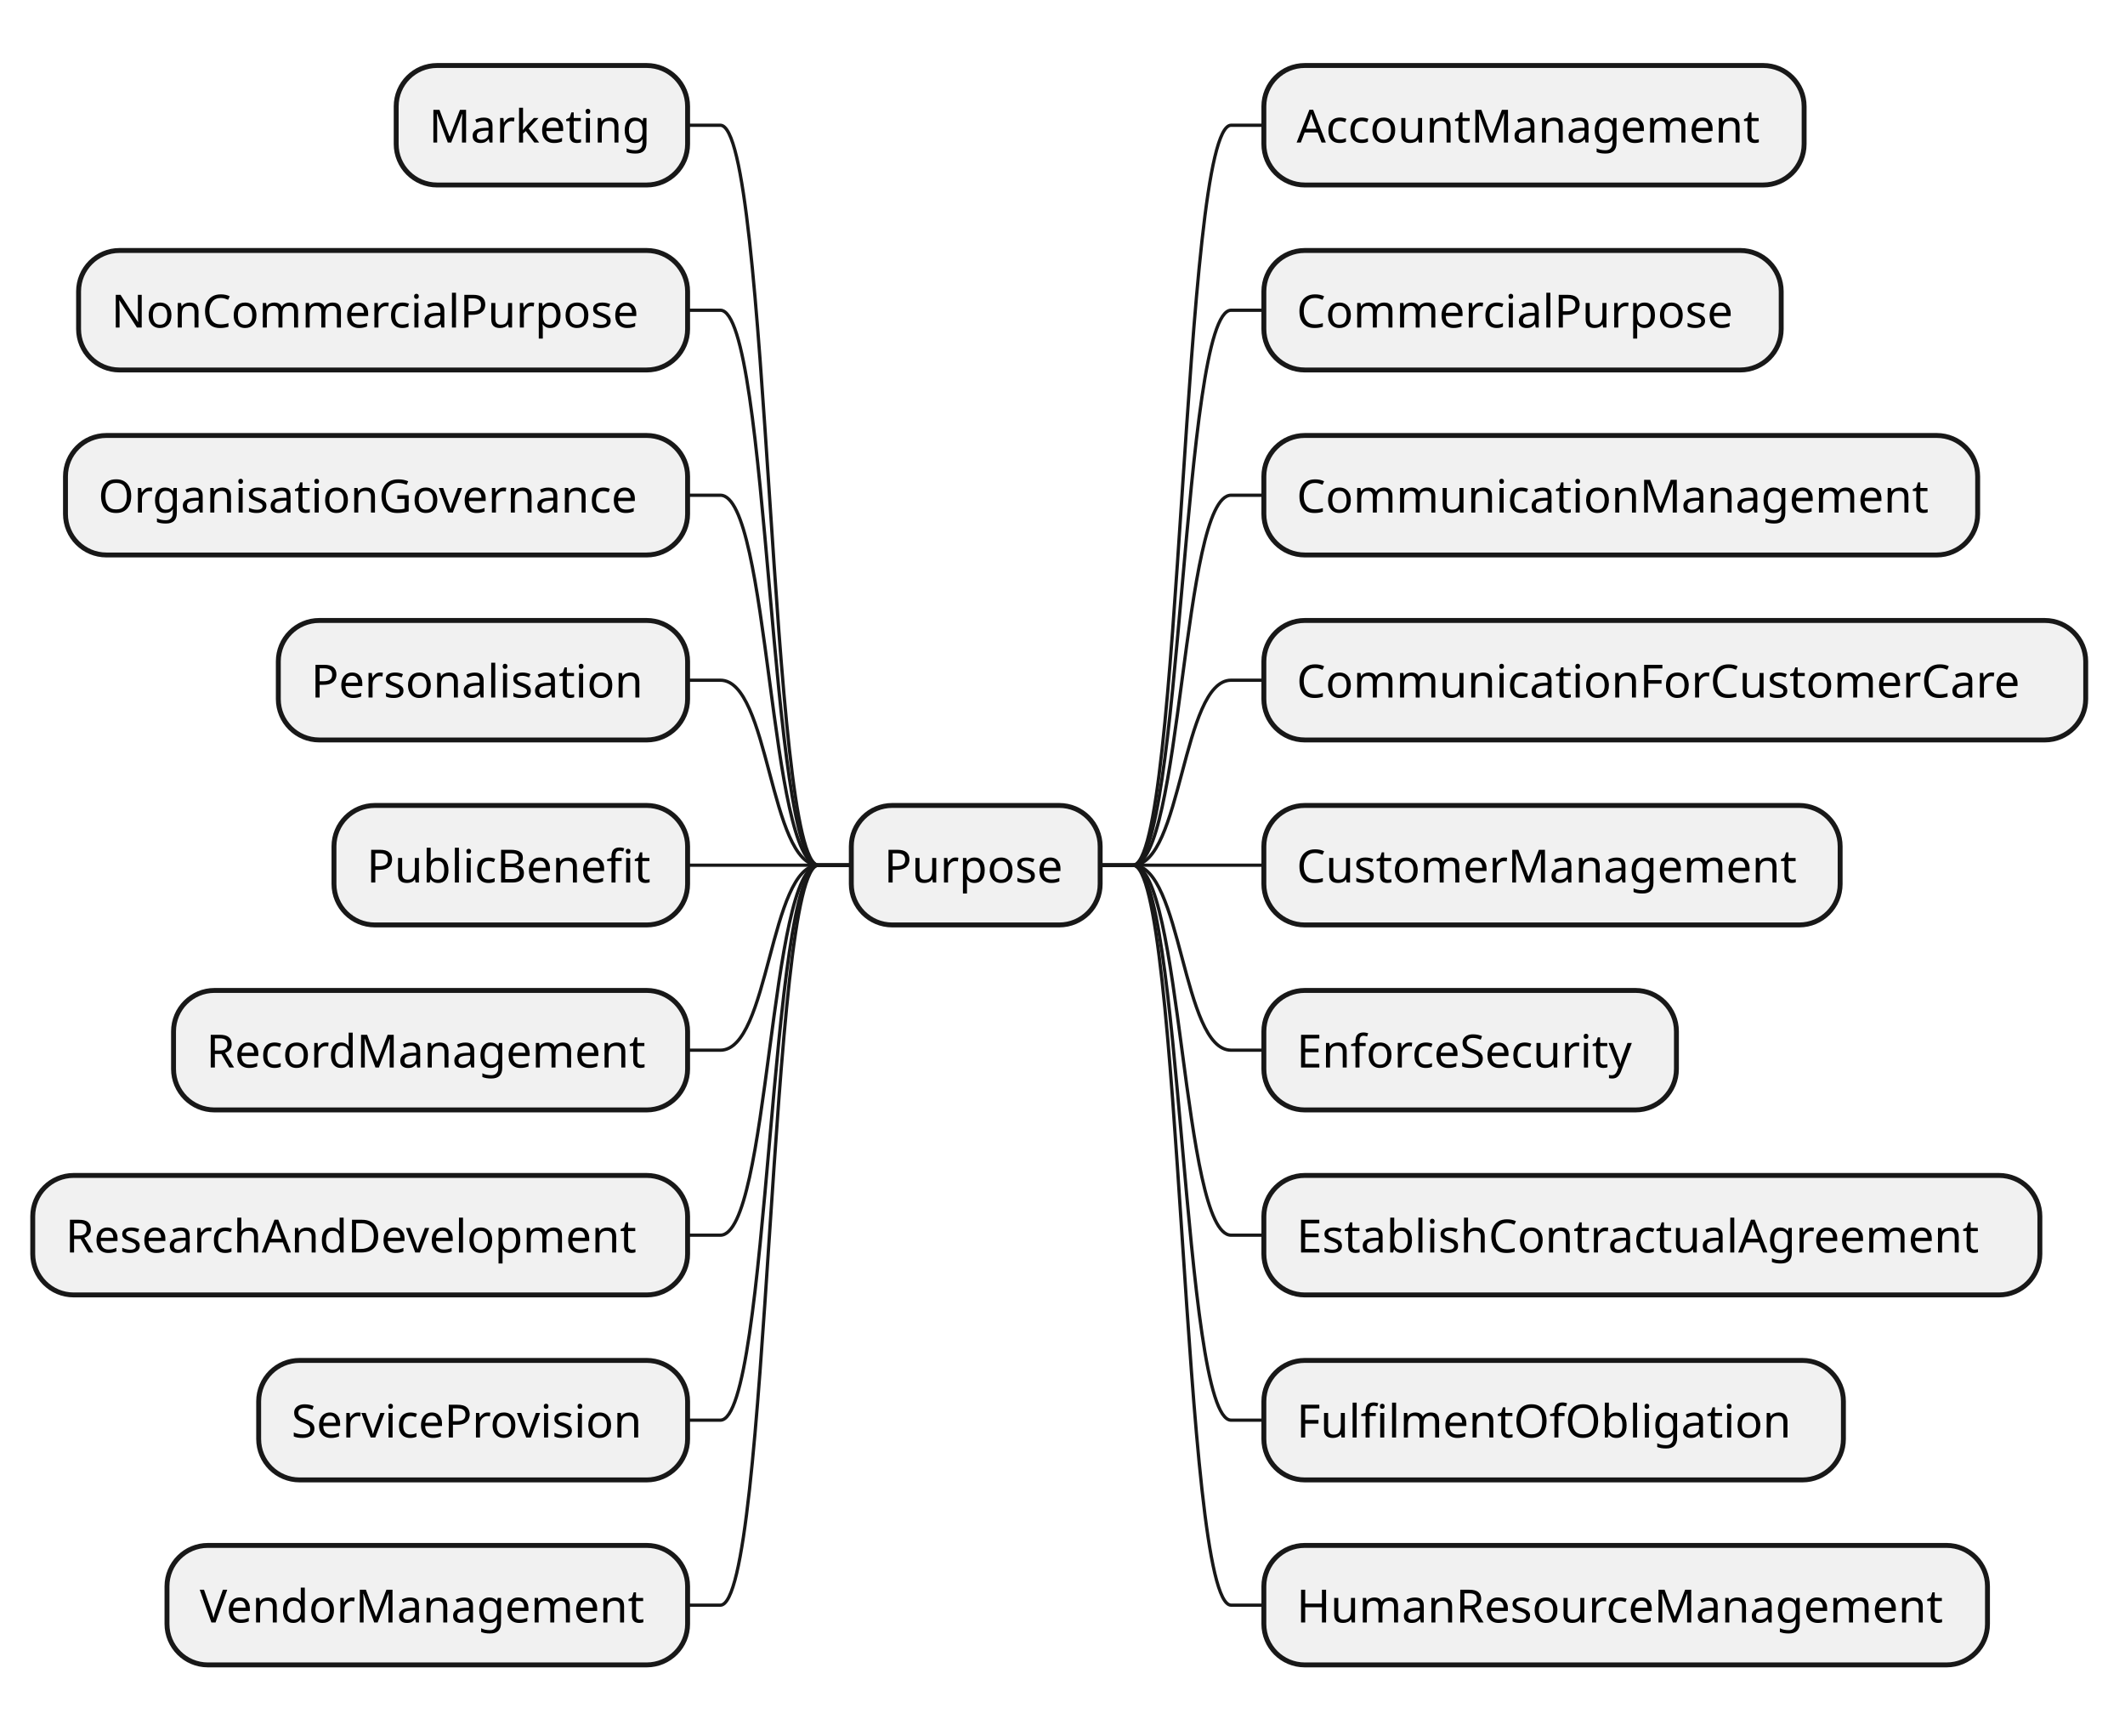
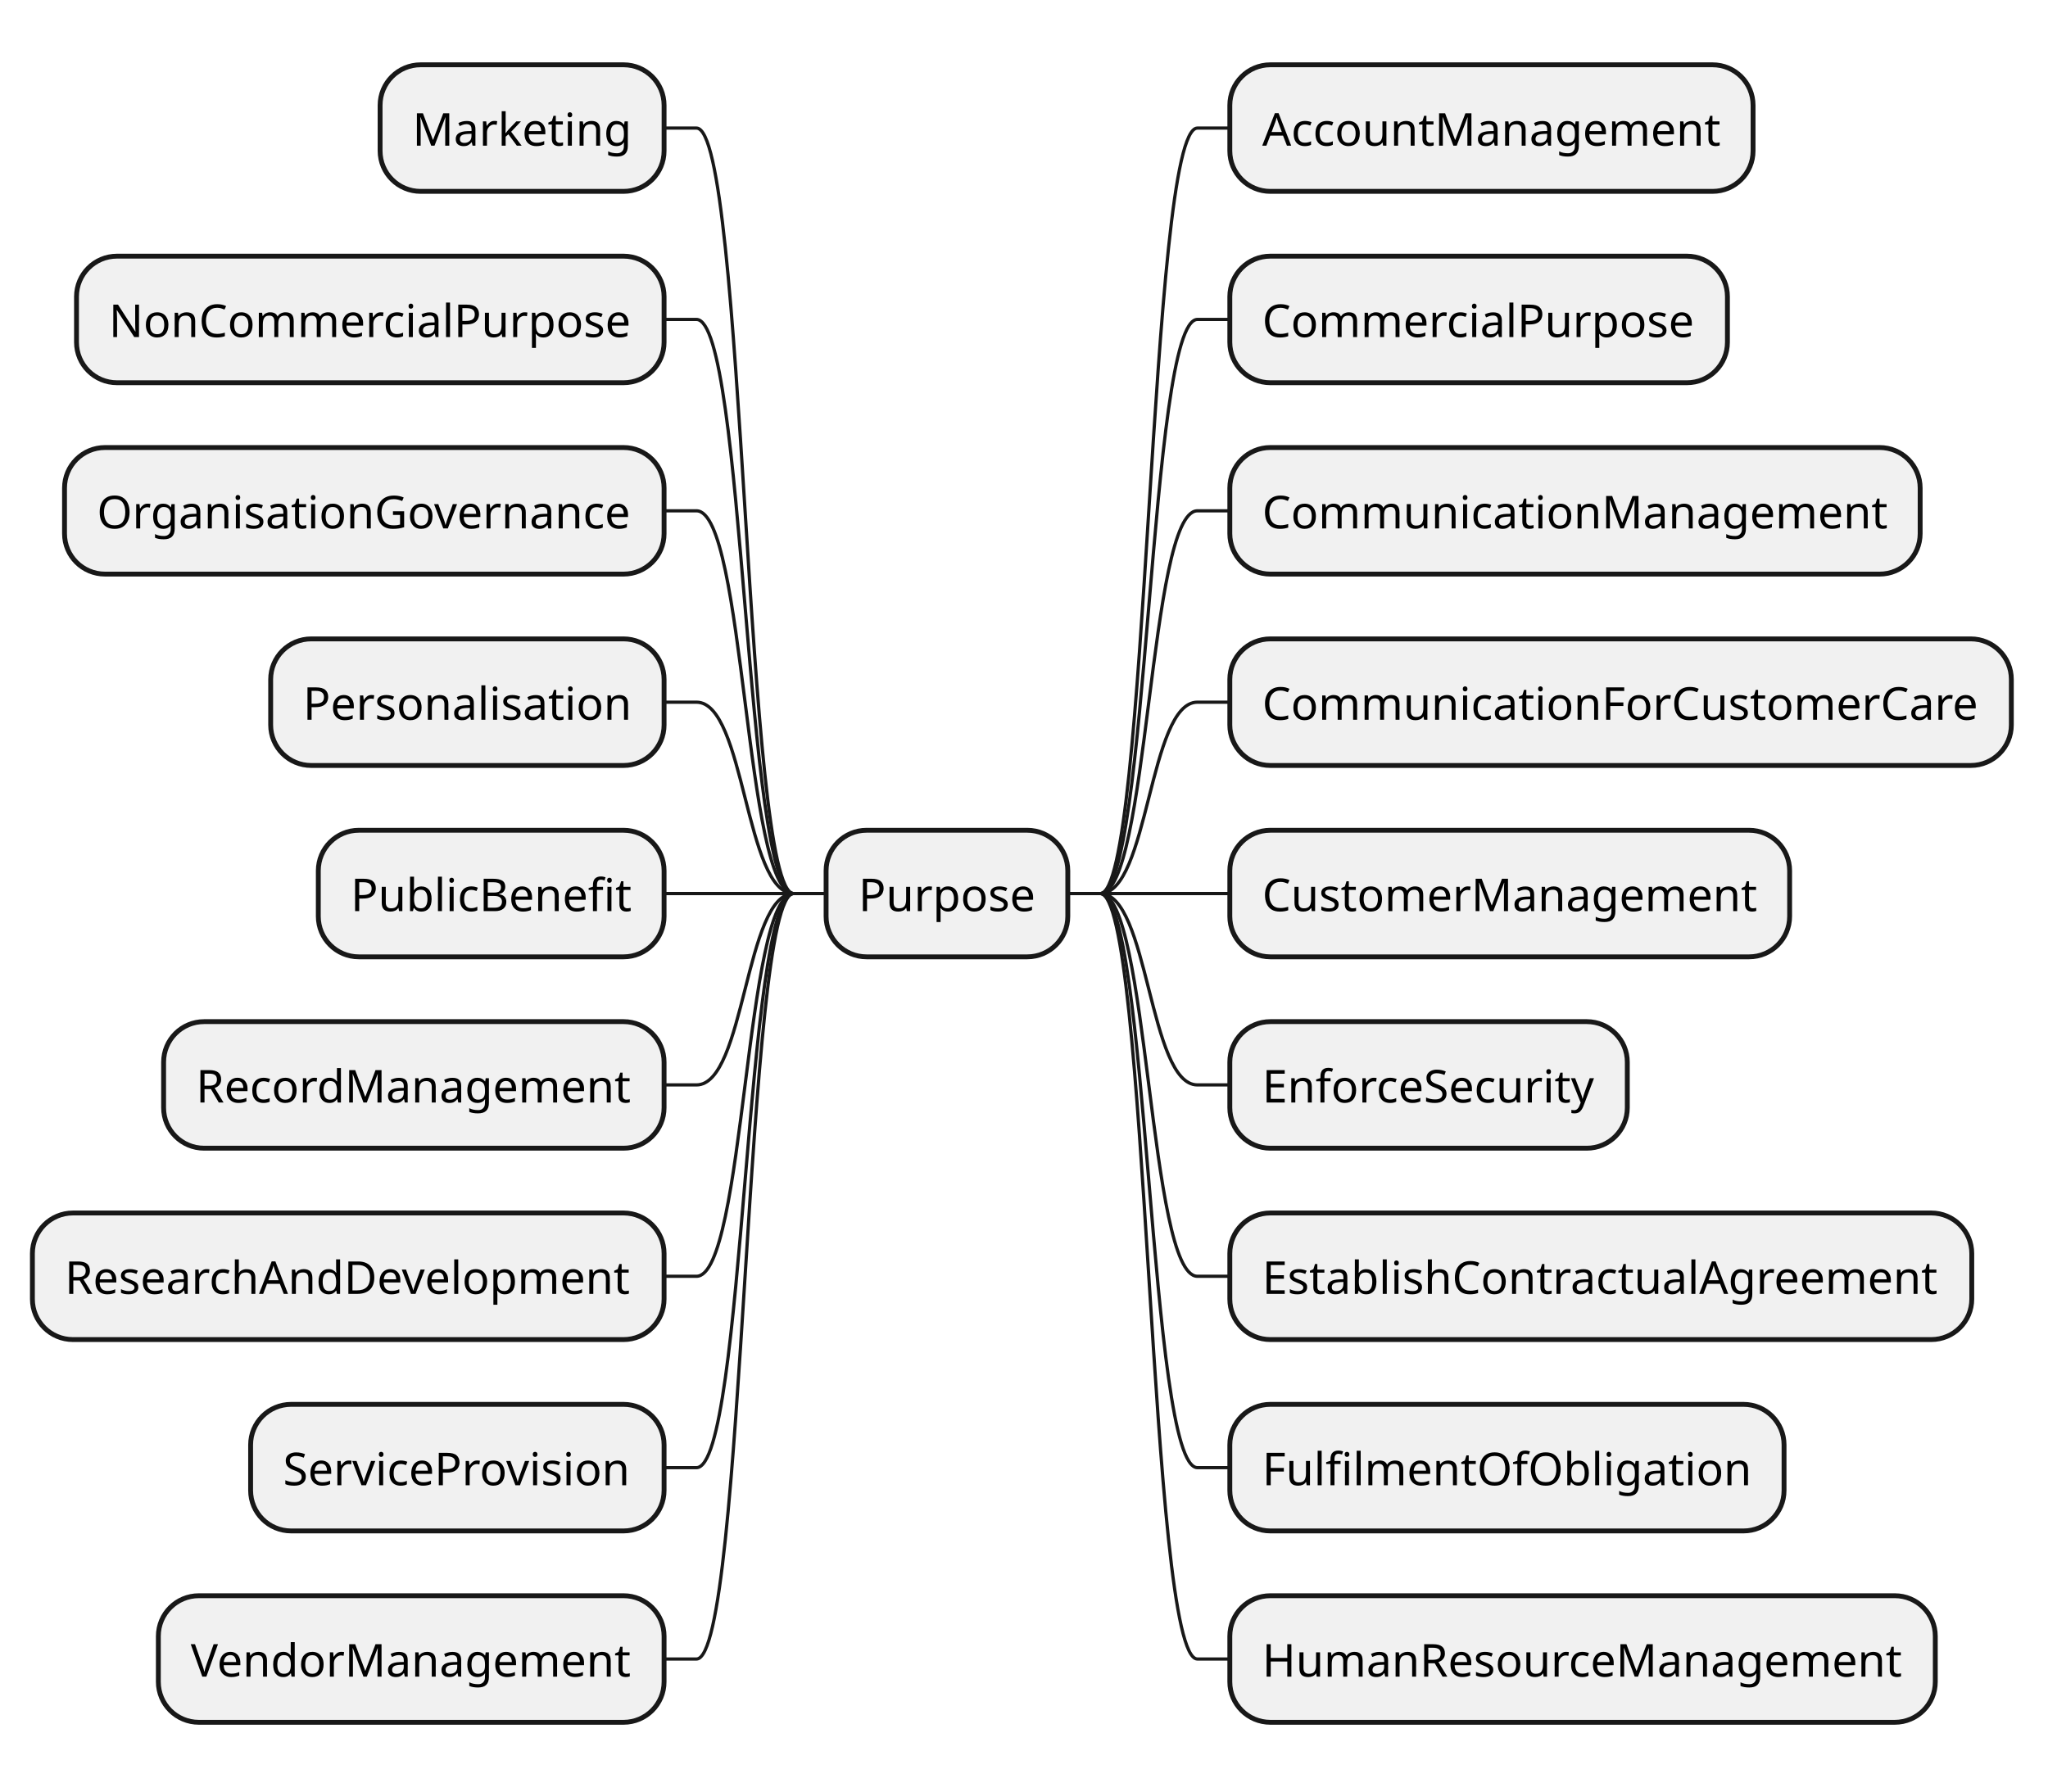
- <svg xmlns="http://www.w3.org/2000/svg" contentStyleType="text/css" height="530px" preserveAspectRatio="none" style="width:649px;height:530px;background:#FFFFFF;" version="1.1" viewBox="0 0 649 530" width="649px" zoomAndPan="magnify">
+ <svg xmlns="http://www.w3.org/2000/svg" contentStyleType="text/css" data-diagram-type="MINDMAP" height="553px" preserveAspectRatio="none" style="width:632px;height:553px;background:#FFFFFF;" version="1.1" viewBox="0 0 632 553" width="632px" zoomAndPan="magnify">
  <defs />
  <g>
-     <rect fill="#F1F1F1" height="36.488" rx="12.5" ry="12.5" style="stroke:#181818;stroke-width:1.5;" width="76" x="260" y="245.953" />
-     <text fill="#000000" font-family="sans-serif" font-size="14" lengthAdjust="spacing" textLength="56" x="270" y="269.488">Purpose</text>
-     <rect fill="#F1F1F1" height="36.488" rx="12.5" ry="12.5" style="stroke:#181818;stroke-width:1.5;" width="165" x="386" y="20" />
-     <text fill="#000000" font-family="sans-serif" font-size="14" lengthAdjust="spacing" textLength="145" x="396" y="43.535">AccountManagement</text>
-     <path d="M336,264.197 L346,264.197 C361,264.197 361,38.244 376,38.244 L386,38.244 " fill="none" style="stroke:#181818;stroke-width:1.0;" />
-     <rect fill="#F1F1F1" height="36.488" rx="12.5" ry="12.5" style="stroke:#181818;stroke-width:1.5;" width="158" x="386" y="76.488" />
-     <text fill="#000000" font-family="sans-serif" font-size="14" lengthAdjust="spacing" textLength="138" x="396" y="100.023">CommercialPurpose</text>
-     <path d="M336,264.197 L346,264.197 C361,264.197 361,94.732 376,94.732 L386,94.732 " fill="none" style="stroke:#181818;stroke-width:1.0;" />
-     <rect fill="#F1F1F1" height="36.488" rx="12.5" ry="12.5" style="stroke:#181818;stroke-width:1.5;" width="218" x="386" y="132.977" />
-     <text fill="#000000" font-family="sans-serif" font-size="14" lengthAdjust="spacing" textLength="198" x="396" y="156.512">CommunicationManagement</text>
-     <path d="M336,264.197 L346,264.197 C361,264.197 361,151.221 376,151.221 L386,151.221 " fill="none" style="stroke:#181818;stroke-width:1.0;" />
-     <rect fill="#F1F1F1" height="36.488" rx="12.5" ry="12.5" style="stroke:#181818;stroke-width:1.5;" width="251" x="386" y="189.465" />
-     <text fill="#000000" font-family="sans-serif" font-size="14" lengthAdjust="spacing" textLength="231" x="396" y="213">CommunicationForCustomerCare</text>
-     <path d="M336,264.197 L346,264.197 C361,264.197 361,207.709 376,207.709 L386,207.709 " fill="none" style="stroke:#181818;stroke-width:1.0;" />
-     <rect fill="#F1F1F1" height="36.488" rx="12.5" ry="12.5" style="stroke:#181818;stroke-width:1.5;" width="176" x="386" y="245.953" />
-     <text fill="#000000" font-family="sans-serif" font-size="14" lengthAdjust="spacing" textLength="156" x="396" y="269.488">CustomerManagement</text>
-     <path d="M336,264.197 L346,264.197 C361,264.197 361,264.197 376,264.197 L386,264.197 " fill="none" style="stroke:#181818;stroke-width:1.0;" />
-     <rect fill="#F1F1F1" height="36.488" rx="12.5" ry="12.5" style="stroke:#181818;stroke-width:1.5;" width="126" x="386" y="302.441" />
-     <text fill="#000000" font-family="sans-serif" font-size="14" lengthAdjust="spacing" textLength="106" x="396" y="325.977">EnforceSecurity</text>
-     <path d="M336,264.197 L346,264.197 C361,264.197 361,320.685 376,320.685 L386,320.685 " fill="none" style="stroke:#181818;stroke-width:1.0;" />
-     <rect fill="#F1F1F1" height="36.488" rx="12.5" ry="12.5" style="stroke:#181818;stroke-width:1.5;" width="237" x="386" y="358.93" />
-     <text fill="#000000" font-family="sans-serif" font-size="14" lengthAdjust="spacing" textLength="217" x="396" y="382.465">EstablishContractualAgreement</text>
-     <path d="M336,264.197 L346,264.197 C361,264.197 361,377.174 376,377.174 L386,377.174 " fill="none" style="stroke:#181818;stroke-width:1.0;" />
-     <rect fill="#F1F1F1" height="36.488" rx="12.5" ry="12.5" style="stroke:#181818;stroke-width:1.5;" width="177" x="386" y="415.418" />
-     <text fill="#000000" font-family="sans-serif" font-size="14" lengthAdjust="spacing" textLength="157" x="396" y="438.953">FulfilmentOfObligation</text>
-     <path d="M336,264.197 L346,264.197 C361,264.197 361,433.662 376,433.662 L386,433.662 " fill="none" style="stroke:#181818;stroke-width:1.0;" />
-     <rect fill="#F1F1F1" height="36.488" rx="12.5" ry="12.5" style="stroke:#181818;stroke-width:1.5;" width="221" x="386" y="471.906" />
-     <text fill="#000000" font-family="sans-serif" font-size="14" lengthAdjust="spacing" textLength="201" x="396" y="495.441">HumanResourceManagement</text>
-     <path d="M336,264.197 L346,264.197 C361,264.197 361,490.15 376,490.15 L386,490.15 " fill="none" style="stroke:#181818;stroke-width:1.0;" />
-     <rect fill="#F1F1F1" height="36.488" rx="12.5" ry="12.5" style="stroke:#181818;stroke-width:1.5;" width="89" x="121" y="20" />
-     <text fill="#000000" font-family="sans-serif" font-size="14" lengthAdjust="spacing" textLength="69" x="131" y="43.535">Marketing</text>
-     <path d="M260,264.197 L250,264.197 C235,264.197 235,38.244 220,38.244 L210,38.244 " fill="none" style="stroke:#181818;stroke-width:1.0;" />
-     <rect fill="#F1F1F1" height="36.488" rx="12.5" ry="12.5" style="stroke:#181818;stroke-width:1.5;" width="186" x="24" y="76.488" />
-     <text fill="#000000" font-family="sans-serif" font-size="14" lengthAdjust="spacing" textLength="166" x="34" y="100.023">NonCommercialPurpose</text>
-     <path d="M260,264.197 L250,264.197 C235,264.197 235,94.732 220,94.732 L210,94.732 " fill="none" style="stroke:#181818;stroke-width:1.0;" />
-     <rect fill="#F1F1F1" height="36.488" rx="12.5" ry="12.5" style="stroke:#181818;stroke-width:1.5;" width="190" x="20" y="132.977" />
-     <text fill="#000000" font-family="sans-serif" font-size="14" lengthAdjust="spacing" textLength="170" x="30" y="156.512">OrganisationGovernance</text>
-     <path d="M260,264.197 L250,264.197 C235,264.197 235,151.221 220,151.221 L210,151.221 " fill="none" style="stroke:#181818;stroke-width:1.0;" />
-     <rect fill="#F1F1F1" height="36.488" rx="12.5" ry="12.5" style="stroke:#181818;stroke-width:1.5;" width="125" x="85" y="189.465" />
-     <text fill="#000000" font-family="sans-serif" font-size="14" lengthAdjust="spacing" textLength="105" x="95" y="213">Personalisation</text>
-     <path d="M260,264.197 L250,264.197 C235,264.197 235,207.709 220,207.709 L210,207.709 " fill="none" style="stroke:#181818;stroke-width:1.0;" />
-     <rect fill="#F1F1F1" height="36.488" rx="12.5" ry="12.5" style="stroke:#181818;stroke-width:1.5;" width="108" x="102" y="245.953" />
-     <text fill="#000000" font-family="sans-serif" font-size="14" lengthAdjust="spacing" textLength="88" x="112" y="269.488">PublicBenefit</text>
-     <path d="M260,264.197 L250,264.197 C235,264.197 235,264.197 220,264.197 L210,264.197 " fill="none" style="stroke:#181818;stroke-width:1.0;" />
-     <rect fill="#F1F1F1" height="36.488" rx="12.5" ry="12.5" style="stroke:#181818;stroke-width:1.5;" width="157" x="53" y="302.441" />
-     <text fill="#000000" font-family="sans-serif" font-size="14" lengthAdjust="spacing" textLength="137" x="63" y="325.977">RecordManagement</text>
-     <path d="M260,264.197 L250,264.197 C235,264.197 235,320.685 220,320.685 L210,320.685 " fill="none" style="stroke:#181818;stroke-width:1.0;" />
-     <rect fill="#F1F1F1" height="36.488" rx="12.5" ry="12.5" style="stroke:#181818;stroke-width:1.5;" width="200" x="10" y="358.93" />
-     <text fill="#000000" font-family="sans-serif" font-size="14" lengthAdjust="spacing" textLength="180" x="20" y="382.465">ResearchAndDevelopment</text>
-     <path d="M260,264.197 L250,264.197 C235,264.197 235,377.174 220,377.174 L210,377.174 " fill="none" style="stroke:#181818;stroke-width:1.0;" />
-     <rect fill="#F1F1F1" height="36.488" rx="12.5" ry="12.5" style="stroke:#181818;stroke-width:1.5;" width="131" x="79" y="415.418" />
-     <text fill="#000000" font-family="sans-serif" font-size="14" lengthAdjust="spacing" textLength="111" x="89" y="438.953">ServiceProvision</text>
-     <path d="M260,264.197 L250,264.197 C235,264.197 235,433.662 220,433.662 L210,433.662 " fill="none" style="stroke:#181818;stroke-width:1.0;" />
-     <rect fill="#F1F1F1" height="36.488" rx="12.5" ry="12.5" style="stroke:#181818;stroke-width:1.5;" width="159" x="51" y="471.906" />
-     <text fill="#000000" font-family="sans-serif" font-size="14" lengthAdjust="spacing" textLength="139" x="61" y="495.441">VendorManagement</text>
-     <path d="M260,264.197 L250,264.197 C235,264.197 235,490.15 220,490.15 L210,490.15 " fill="none" style="stroke:#181818;stroke-width:1.0;" />
+     <rect fill="#F1F1F1" height="39.068" rx="12.5" ry="12.5" style="stroke:#181818;stroke-width:1.5;" width="74.586" x="254.929" y="256.272" />
+     <text fill="#000000" font-family="sans-serif" font-size="14" lengthAdjust="spacing" textLength="54.586" x="264.929" y="281.238">Purpose</text>
+     <rect fill="#F1F1F1" height="39.068" rx="12.5" ry="12.5" style="stroke:#181818;stroke-width:1.5;" width="161.47" x="379.515" y="20" />
+     <text fill="#000000" font-family="sans-serif" font-size="14" lengthAdjust="spacing" textLength="141.47" x="389.515" y="44.966">AccountManagement</text>
+     <path d="M329.515,275.806 L339.515,275.806 C354.515,275.806 354.515,39.534 369.515,39.534 L379.515,39.534" fill="none" style="stroke:#181818;stroke-width:1;" />
+     <rect fill="#F1F1F1" height="39.068" rx="12.5" ry="12.5" style="stroke:#181818;stroke-width:1.5;" width="153.56" x="379.515" y="79.068" />
+     <text fill="#000000" font-family="sans-serif" font-size="14" lengthAdjust="spacing" textLength="133.56" x="389.515" y="104.034">CommercialPurpose</text>
+     <path d="M329.515,275.806 L339.515,275.806 C354.515,275.806 354.515,98.602 369.515,98.602 L379.515,98.602" fill="none" style="stroke:#181818;stroke-width:1;" />
+     <rect fill="#F1F1F1" height="39.068" rx="12.5" ry="12.5" style="stroke:#181818;stroke-width:1.5;" width="213.031" x="379.515" y="138.136" />
+     <text fill="#000000" font-family="sans-serif" font-size="14" lengthAdjust="spacing" textLength="193.031" x="389.515" y="163.102">CommunicationManagement</text>
+     <path d="M329.515,275.806 L339.515,275.806 C354.515,275.806 354.515,157.67 369.515,157.67 L379.515,157.67" fill="none" style="stroke:#181818;stroke-width:1;" />
+     <rect fill="#F1F1F1" height="39.068" rx="12.5" ry="12.5" style="stroke:#181818;stroke-width:1.5;" width="241.171" x="379.515" y="197.204" />
+     <text fill="#000000" font-family="sans-serif" font-size="14" lengthAdjust="spacing" textLength="221.171" x="389.515" y="222.17">CommunicationForCustomerCare</text>
+     <path d="M329.515,275.806 L339.515,275.806 C354.515,275.806 354.515,216.738 369.515,216.738 L379.515,216.738" fill="none" style="stroke:#181818;stroke-width:1;" />
+     <rect fill="#F1F1F1" height="39.068" rx="12.5" ry="12.5" style="stroke:#181818;stroke-width:1.5;" width="172.753" x="379.515" y="256.272" />
+     <text fill="#000000" font-family="sans-serif" font-size="14" lengthAdjust="spacing" textLength="152.753" x="389.515" y="281.238">CustomerManagement</text>
+     <path d="M329.515,275.806 L339.515,275.806 C354.515,275.806 354.515,275.806 369.515,275.806 L379.515,275.806" fill="none" style="stroke:#181818;stroke-width:1;" />
+     <rect fill="#F1F1F1" height="39.068" rx="12.5" ry="12.5" style="stroke:#181818;stroke-width:1.5;" width="122.662" x="379.515" y="315.34" />
+     <text fill="#000000" font-family="sans-serif" font-size="14" lengthAdjust="spacing" textLength="102.662" x="389.515" y="340.305">EnforceSecurity</text>
+     <path d="M329.515,275.806 L339.515,275.806 C354.515,275.806 354.515,334.873 369.515,334.873 L379.515,334.873" fill="none" style="stroke:#181818;stroke-width:1;" />
+     <rect fill="#F1F1F1" height="39.068" rx="12.5" ry="12.5" style="stroke:#181818;stroke-width:1.5;" width="228.963" x="379.515" y="374.408" />
+     <text fill="#000000" font-family="sans-serif" font-size="14" lengthAdjust="spacing" textLength="208.963" x="389.515" y="399.373">EstablishContractualAgreement</text>
+     <path d="M329.515,275.806 L339.515,275.806 C354.515,275.806 354.515,393.942 369.515,393.942 L379.515,393.942" fill="none" style="stroke:#181818;stroke-width:1;" />
+     <rect fill="#F1F1F1" height="39.068" rx="12.5" ry="12.5" style="stroke:#181818;stroke-width:1.5;" width="171.031" x="379.515" y="433.475" />
+     <text fill="#000000" font-family="sans-serif" font-size="14" lengthAdjust="spacing" textLength="151.031" x="389.515" y="458.441">FulfilmentOfObligation</text>
+     <path d="M329.515,275.806 L339.515,275.806 C354.515,275.806 354.515,453.009 369.515,453.009 L379.515,453.009" fill="none" style="stroke:#181818;stroke-width:1;" />
+     <rect fill="#F1F1F1" height="39.068" rx="12.5" ry="12.5" style="stroke:#181818;stroke-width:1.5;" width="217.707" x="379.515" y="492.543" />
+     <text fill="#000000" font-family="sans-serif" font-size="14" lengthAdjust="spacing" textLength="197.707" x="389.515" y="517.509">HumanResourceManagement</text>
+     <path d="M329.515,275.806 L339.515,275.806 C354.515,275.806 354.515,512.077 369.515,512.077 L379.515,512.077" fill="none" style="stroke:#181818;stroke-width:1;" />
+     <rect fill="#F1F1F1" height="39.068" rx="12.5" ry="12.5" style="stroke:#181818;stroke-width:1.5;" width="87.634" x="117.296" y="20" />
+     <text fill="#000000" font-family="sans-serif" font-size="14" lengthAdjust="spacing" textLength="67.634" x="127.296" y="44.966">Marketing</text>
+     <path d="M254.929,275.806 L244.929,275.806 C229.929,275.806 229.929,39.534 214.929,39.534 L204.929,39.534" fill="none" style="stroke:#181818;stroke-width:1;" />
+     <rect fill="#F1F1F1" height="39.068" rx="12.5" ry="12.5" style="stroke:#181818;stroke-width:1.5;" width="181.321" x="23.608" y="79.068" />
+     <text fill="#000000" font-family="sans-serif" font-size="14" lengthAdjust="spacing" textLength="161.321" x="33.608" y="104.034">NonCommercialPurpose</text>
+     <path d="M254.929,275.806 L244.929,275.806 C229.929,275.806 229.929,98.602 214.929,98.602 L204.929,98.602" fill="none" style="stroke:#181818;stroke-width:1;" />
+     <rect fill="#F1F1F1" height="39.068" rx="12.5" ry="12.5" style="stroke:#181818;stroke-width:1.5;" width="185.017" x="19.912" y="138.136" />
+     <text fill="#000000" font-family="sans-serif" font-size="14" lengthAdjust="spacing" textLength="165.017" x="29.912" y="163.102">OrganisationGovernance</text>
+     <path d="M254.929,275.806 L244.929,275.806 C229.929,275.806 229.929,157.67 214.929,157.67 L204.929,157.67" fill="none" style="stroke:#181818;stroke-width:1;" />
+     <rect fill="#F1F1F1" height="39.068" rx="12.5" ry="12.5" style="stroke:#181818;stroke-width:1.5;" width="121.402" x="83.528" y="197.204" />
+     <text fill="#000000" font-family="sans-serif" font-size="14" lengthAdjust="spacing" textLength="101.402" x="93.528" y="222.17">Personalisation</text>
+     <path d="M254.929,275.806 L244.929,275.806 C229.929,275.806 229.929,216.738 214.929,216.738 L204.929,216.738" fill="none" style="stroke:#181818;stroke-width:1;" />
+     <rect fill="#F1F1F1" height="39.068" rx="12.5" ry="12.5" style="stroke:#181818;stroke-width:1.5;" width="106.702" x="98.228" y="256.272" />
+     <text fill="#000000" font-family="sans-serif" font-size="14" lengthAdjust="spacing" textLength="86.702" x="108.228" y="281.238">PublicBenefit</text>
+     <path d="M254.929,275.806 L244.929,275.806 C229.929,275.806 229.929,275.806 214.929,275.806 L204.929,275.806" fill="none" style="stroke:#181818;stroke-width:1;" />
+     <rect fill="#F1F1F1" height="39.068" rx="12.5" ry="12.5" style="stroke:#181818;stroke-width:1.5;" width="154.441" x="50.488" y="315.34" />
+     <text fill="#000000" font-family="sans-serif" font-size="14" lengthAdjust="spacing" textLength="134.441" x="60.488" y="340.305">RecordManagement</text>
+     <path d="M254.929,275.806 L244.929,275.806 C229.929,275.806 229.929,334.873 214.929,334.873 L204.929,334.873" fill="none" style="stroke:#181818;stroke-width:1;" />
+     <rect fill="#F1F1F1" height="39.068" rx="12.5" ry="12.5" style="stroke:#181818;stroke-width:1.5;" width="194.929" x="10" y="374.408" />
+     <text fill="#000000" font-family="sans-serif" font-size="14" lengthAdjust="spacing" textLength="174.929" x="20" y="399.373">ResearchAndDevelopment</text>
+     <path d="M254.929,275.806 L244.929,275.806 C229.929,275.806 229.929,393.942 214.929,393.942 L204.929,393.942" fill="none" style="stroke:#181818;stroke-width:1;" />
+     <rect fill="#F1F1F1" height="39.068" rx="12.5" ry="12.5" style="stroke:#181818;stroke-width:1.5;" width="127.59" x="77.34" y="433.475" />
+     <text fill="#000000" font-family="sans-serif" font-size="14" lengthAdjust="spacing" textLength="107.59" x="87.34" y="458.441">ServiceProvision</text>
+     <path d="M254.929,275.806 L244.929,275.806 C229.929,275.806 229.929,453.009 214.929,453.009 L204.929,453.009" fill="none" style="stroke:#181818;stroke-width:1;" />
+     <rect fill="#F1F1F1" height="39.068" rx="12.5" ry="12.5" style="stroke:#181818;stroke-width:1.5;" width="156.065" x="48.864" y="492.543" />
+     <text fill="#000000" font-family="sans-serif" font-size="14" lengthAdjust="spacing" textLength="136.065" x="58.864" y="517.509">VendorManagement</text>
+     <path d="M254.929,275.806 L244.929,275.806 C229.929,275.806 229.929,512.077 214.929,512.077 L204.929,512.077" fill="none" style="stroke:#181818;stroke-width:1;" />
  </g>
</svg>
